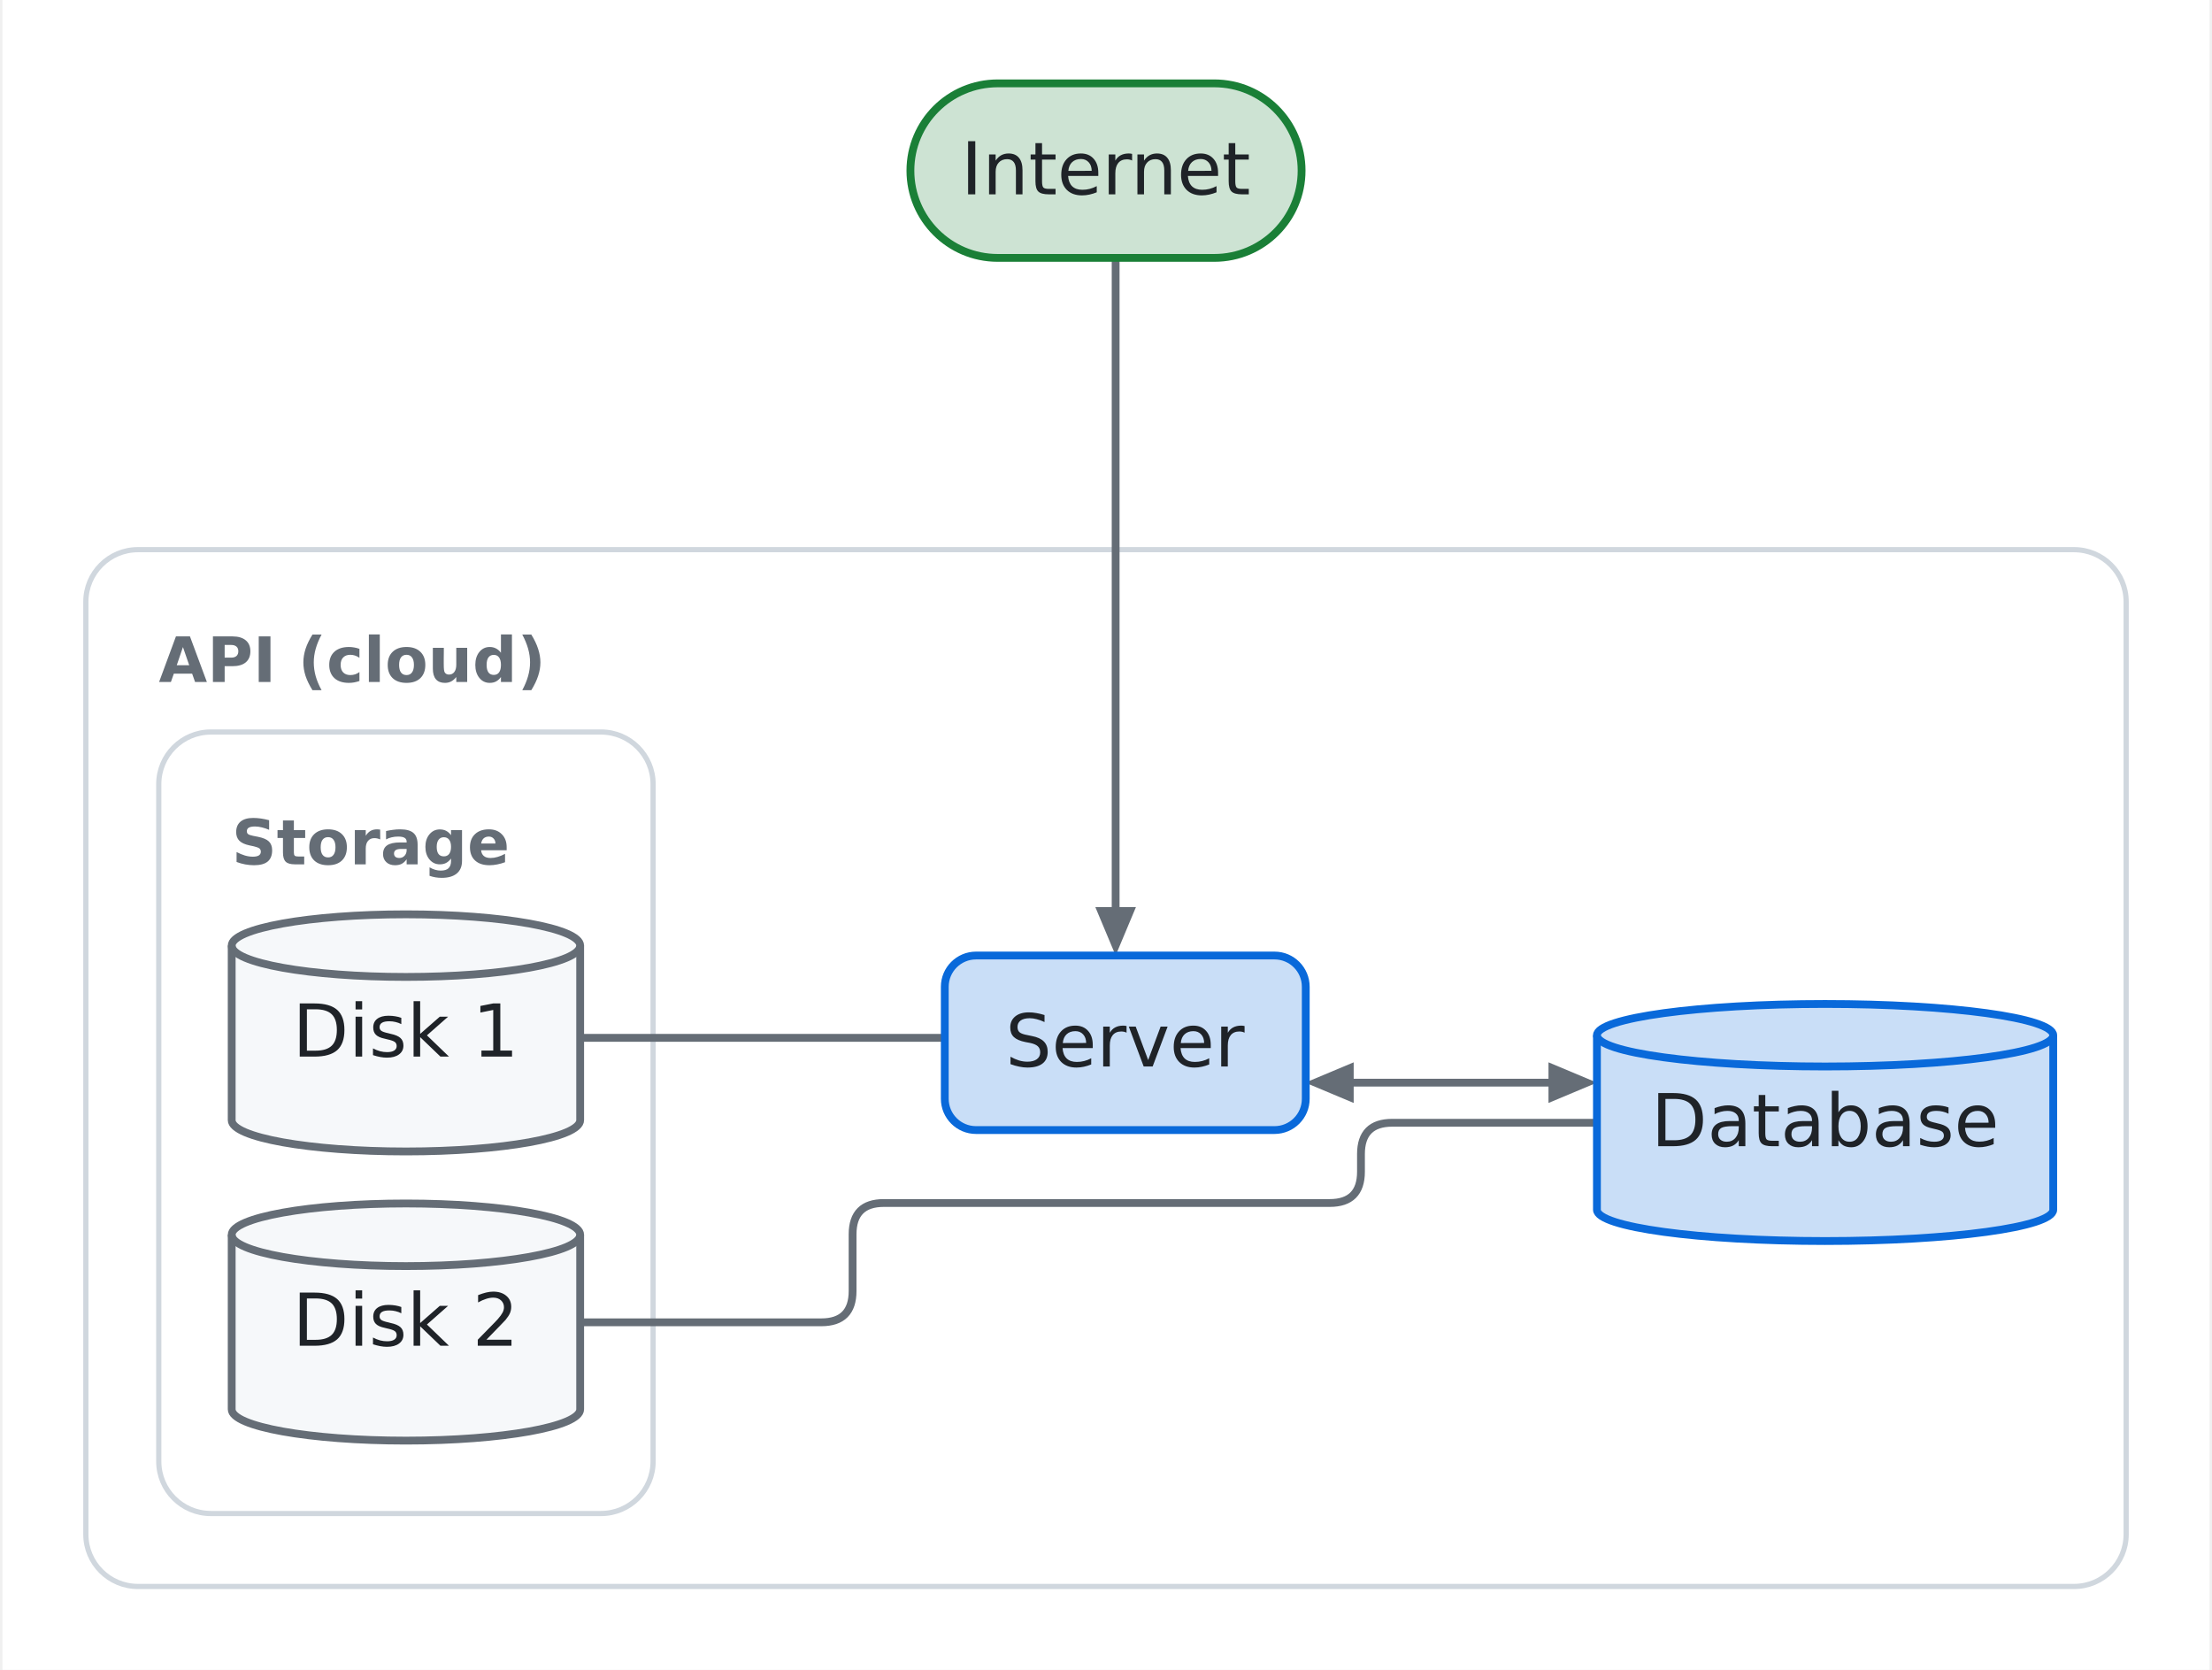
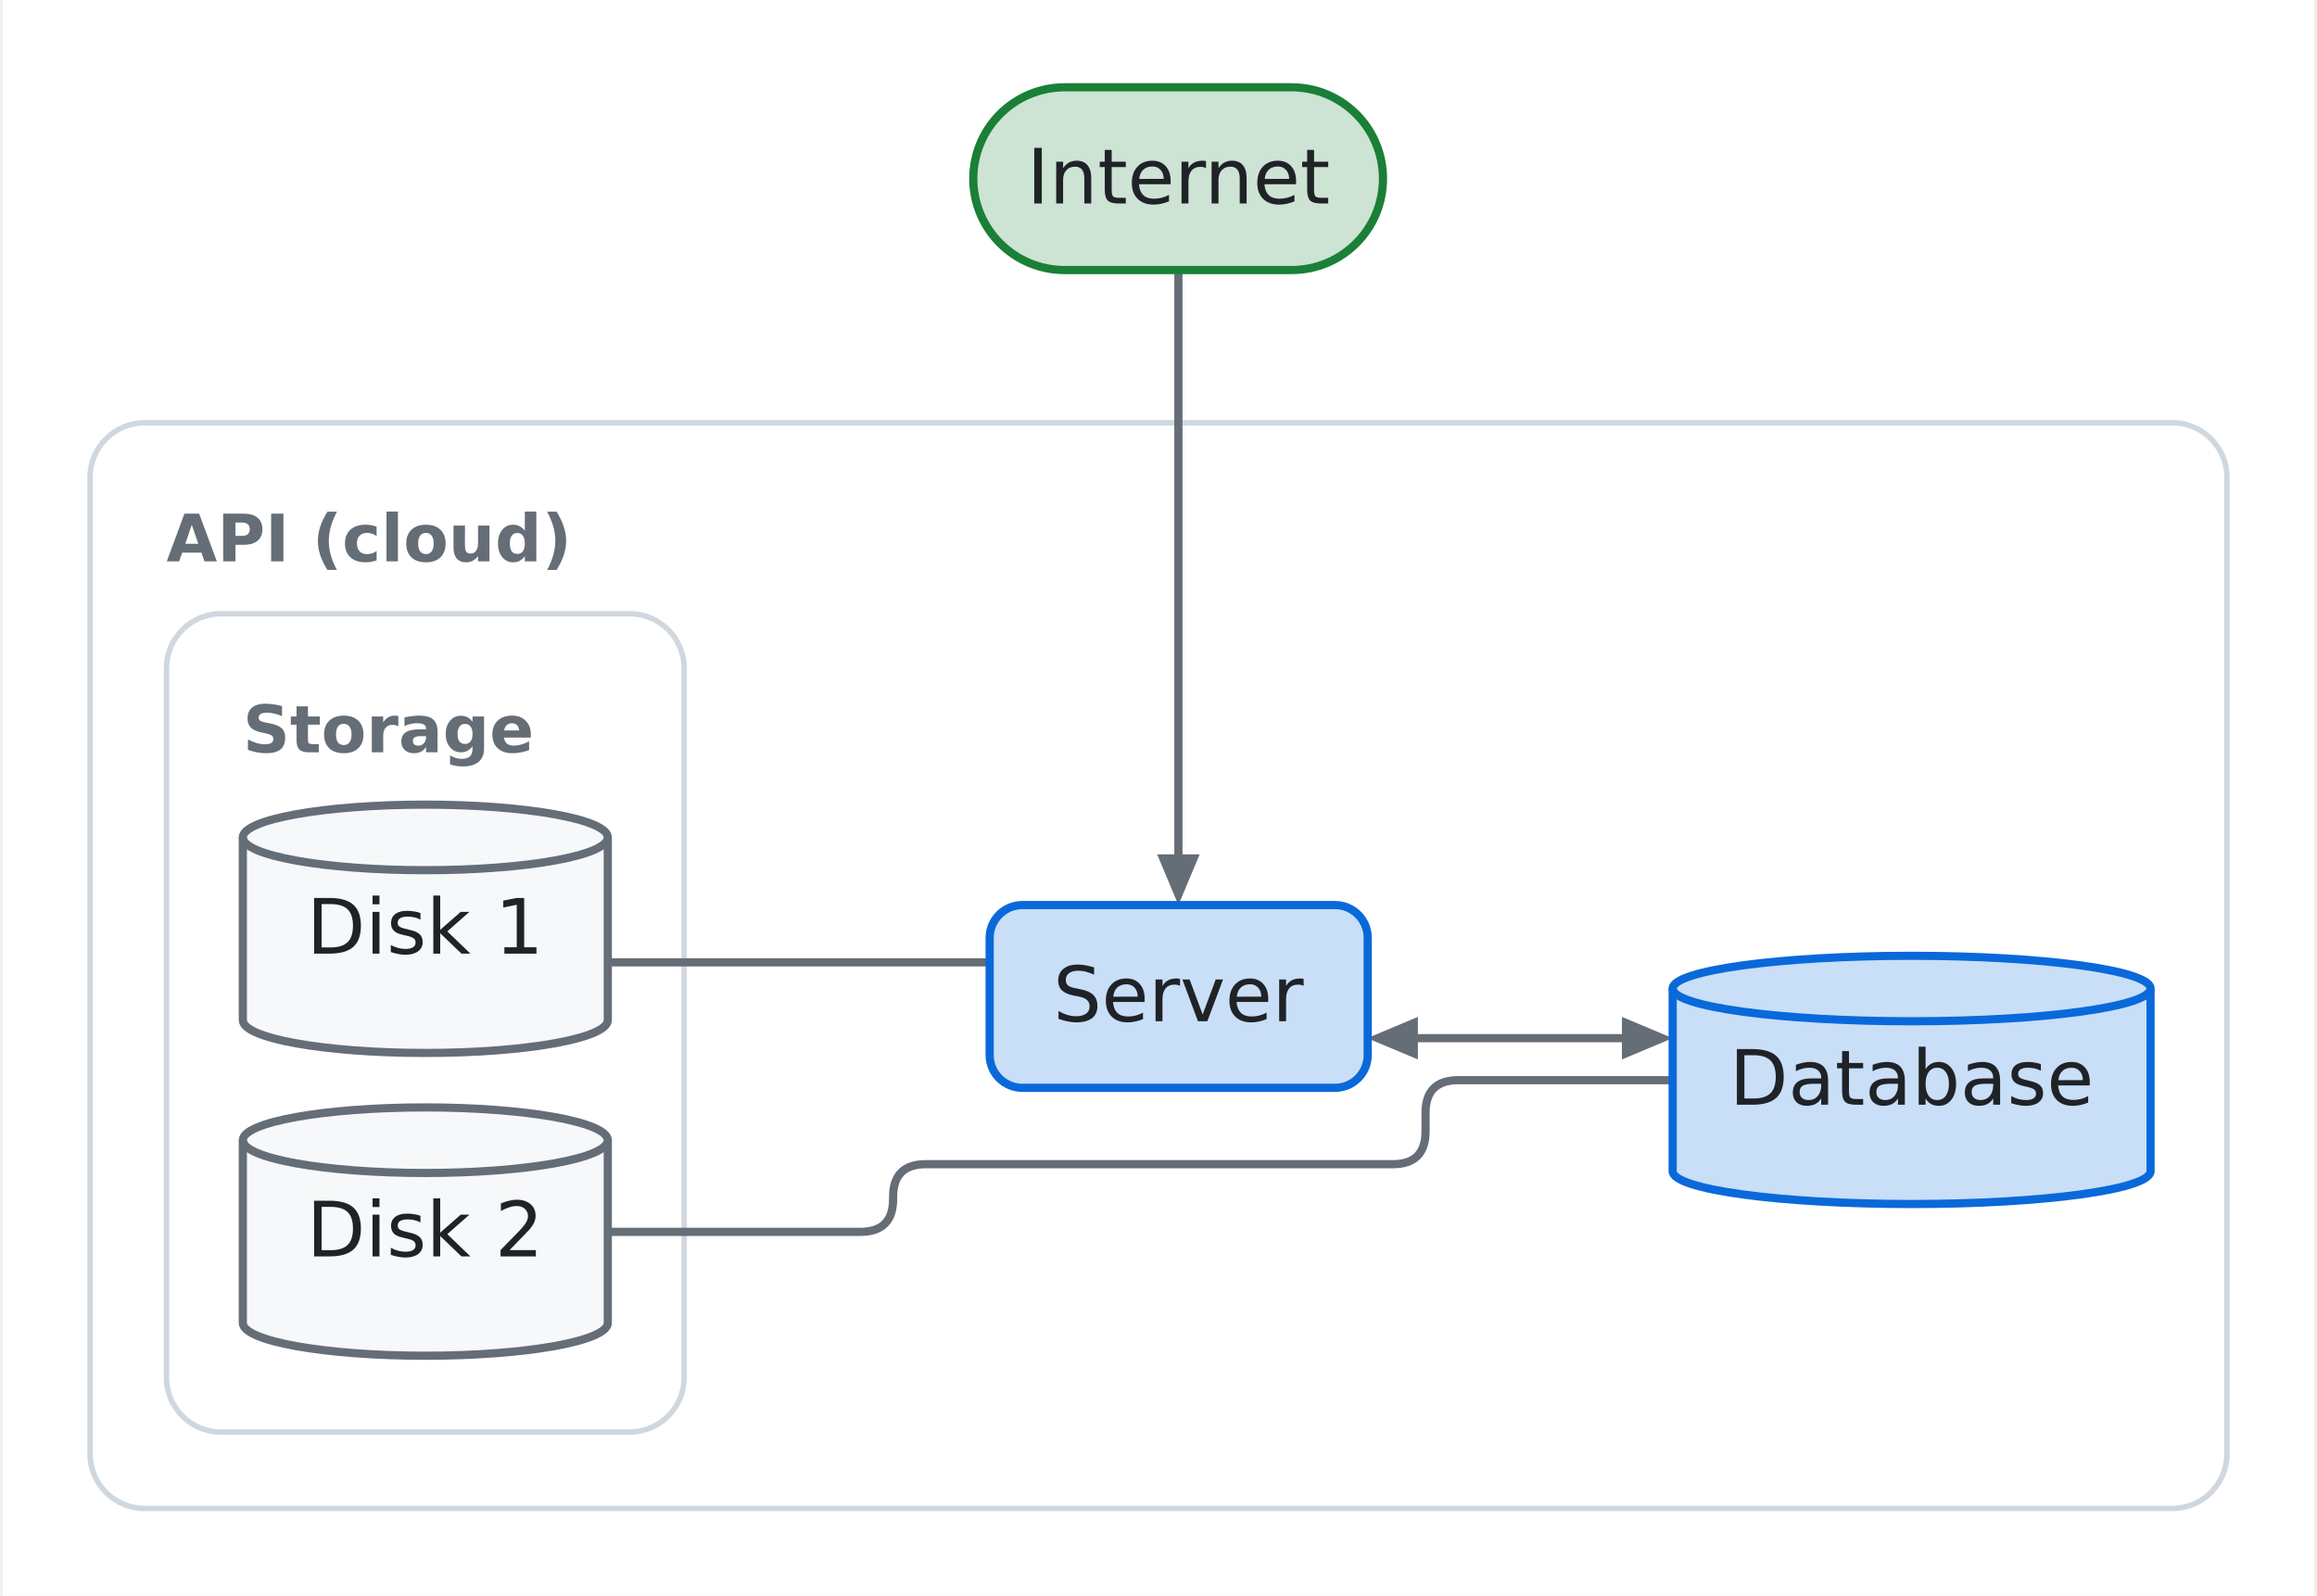
- <svg xmlns="http://www.w3.org/2000/svg" width="424" height="320" viewBox="0 0 423.7 320.5" class="nodal">
+ <svg xmlns="http://www.w3.org/2000/svg" width="424" height="292" viewBox="0 0 423.7 292.5" class="nodal">
  <rect width="100%" height="100%" fill="#ffffff" />
  <g id="api" class="nodal-group">
-     <rect x="16.0" y="105.5" width="391.7" height="199.0" rx="10" fill="#ffffff" stroke="#d0d7de" stroke-width="1" />
-     <text x="30.0" y="130.9" text-anchor="start" font-family="&quot;DejaVu Sans&quot;, sans-serif" font-size="12" font-weight="bold" font-style="normal" fill="#656d76">API (cloud)</text>
+     <rect x="16.0" y="77.5" width="391.7" height="199.0" rx="10" fill="#ffffff" stroke="#d0d7de" stroke-width="1" />
+     <text x="30.0" y="102.9" text-anchor="start" font-family="&quot;DejaVu Sans&quot;, sans-serif" font-size="12" font-weight="bold" font-style="normal" fill="#656d76">API (cloud)</text>
    <g id="storage" class="nodal-group">
-       <rect x="30.0" y="140.5" width="94.9" height="150.0" rx="10" fill="#ffffff" stroke="#d0d7de" stroke-width="1" />
-       <text x="44.0" y="165.9" text-anchor="start" font-family="&quot;DejaVu Sans&quot;, sans-serif" font-size="12" font-weight="bold" font-style="normal" fill="#656d76">Storage</text>
+       <rect x="30.0" y="112.5" width="94.9" height="150.0" rx="10" fill="#ffffff" stroke="#d0d7de" stroke-width="1" />
+       <text x="44.0" y="137.9" text-anchor="start" font-family="&quot;DejaVu Sans&quot;, sans-serif" font-size="12" font-weight="bold" font-style="normal" fill="#656d76">Storage</text>
    </g>
  </g>
  <g id="e0" class="nodal-edge">
-     <path d="M 213.7 49.5 L 213.7 106.3 Q 213.7 112.3 213.7 118.3 L 213.7 175.0" fill="none" stroke="#656d76" stroke-width="1.5" stroke-linecap="butt" stroke-linejoin="round" />
-     <polygon class="nodal-head" points="213.7,183.4 209.8,174.1 217.6,174.1" fill="#656d76" />
+     <path d="M 215.5 49.5 L 215.5 97.5 Q 215.5 103.5 215.5 109.5 L 215.5 157.5" fill="none" stroke="#656d76" stroke-width="1.5" stroke-linecap="butt" stroke-linejoin="round" />
+     <polygon class="nodal-head" points="215.5,165.9 211.6,156.6 219.4,156.6" fill="#656d76" />
  </g>
  <g id="e1" class="nodal-edge">
-     <path d="M 258.5 207.8 L 272.1 207.8 Q 278.1 207.8 284.1 207.8 L 297.8 207.8" fill="none" stroke="#656d76" stroke-width="1.5" stroke-linecap="butt" stroke-linejoin="round" />
-     <polygon class="nodal-head" points="306.1,207.8 296.8,211.7 296.8,203.9" fill="#656d76" />
-     <polygon class="nodal-head" points="250.1,207.8 259.4,203.9 259.4,211.7" fill="#656d76" />
+     <path d="M 258.5 190.3 L 272.1 190.3 Q 278.1 190.3 284.1 190.3 L 297.8 190.3" fill="none" stroke="#656d76" stroke-width="1.5" stroke-linecap="butt" stroke-linejoin="round" />
+     <polygon class="nodal-head" points="306.1,190.3 296.8,194.2 296.8,186.4" fill="#656d76" />
+     <polygon class="nodal-head" points="250.1,190.3 259.4,186.4 259.4,194.2" fill="#656d76" />
  </g>
  <g id="e2" class="nodal-edge">
-     <path d="M 110.9 199.2 L 139.9 199.2 Q 145.9 199.2 151.9 199.2 L 180.9 199.2" fill="none" stroke="#656d76" stroke-width="1.5" stroke-linecap="round" stroke-linejoin="round" />
+     <path d="M 110.9 176.4 L 139.9 176.4 Q 145.9 176.4 151.9 176.4 L 180.9 176.4" fill="none" stroke="#656d76" stroke-width="1.5" stroke-linecap="round" stroke-linejoin="round" />
  </g>
  <g id="e3" class="nodal-edge">
-     <path d="M 110.9 253.8 L 157.2 253.8 Q 163.2 253.8 163.2 247.8 L 163.2 236.9 Q 163.2 230.9 169.2 230.9 L 209.5 230.9 Q 215.5 230.9 221.5 230.9 L 254.8 230.9 Q 260.8 230.9 260.8 224.9 L 260.8 221.5 Q 260.8 215.5 266.8 215.5 L 306.1 215.5" fill="none" stroke="#656d76" stroke-width="1.5" stroke-linecap="round" stroke-linejoin="round" />
+     <path d="M 110.9 225.8 L 157.2 225.8 Q 163.2 225.8 163.2 219.8 L 163.2 219.4 Q 163.2 213.4 169.2 213.4 L 209.5 213.4 Q 215.5 213.4 221.5 213.4 L 254.8 213.4 Q 260.8 213.4 260.8 207.4 L 260.8 204.0 Q 260.8 198.0 266.8 198.0 L 306.1 198.0" fill="none" stroke="#656d76" stroke-width="1.5" stroke-linecap="round" stroke-linejoin="round" />
  </g>
  <g id="db" class="nodal-node blue">
-     <path d="M306.1,198.7 A43.8,6 0 0 1 393.7,198.7 V232.2 A43.8,6 0 0 1 306.1,232.2 Z" fill="#c9def7" stroke="#0969da" stroke-width="1.5" />
-     <path d="M306.1,198.7 A43.8,6 0 0 0 393.7,198.7" fill="none" stroke="#0969da" stroke-width="1.5" />
-     <text x="349.9" y="220.0" text-anchor="middle" font-family="&quot;DejaVu Sans&quot;, sans-serif" font-size="14" font-weight="normal" font-style="normal" fill="#1f2328">Database</text>
+     <path d="M306.1,181.2 A43.8,6 0 0 1 393.7,181.2 V214.7 A43.8,6 0 0 1 306.1,214.7 Z" fill="#c9def7" stroke="#0969da" stroke-width="1.5" />
+     <path d="M306.1,181.2 A43.8,6 0 0 0 393.7,181.2" fill="none" stroke="#0969da" stroke-width="1.5" />
+     <text x="349.9" y="202.5" text-anchor="middle" font-family="&quot;DejaVu Sans&quot;, sans-serif" font-size="14" font-weight="normal" font-style="normal" fill="#1f2328">Database</text>
  </g>
  <g id="server" class="nodal-node accent">
-     <rect x="180.9" y="183.4" width="69.3" height="33.5" rx="6" fill="#c9def7" stroke="#0969da" stroke-width="1.5" />
-     <text x="215.5" y="204.7" text-anchor="middle" font-family="&quot;DejaVu Sans&quot;, sans-serif" font-size="14" font-weight="normal" font-style="normal" fill="#1f2328">Server</text>
+     <rect x="180.9" y="165.9" width="69.3" height="33.5" rx="6" fill="#c9def7" stroke="#0969da" stroke-width="1.5" />
+     <text x="215.5" y="187.2" text-anchor="middle" font-family="&quot;DejaVu Sans&quot;, sans-serif" font-size="14" font-weight="normal" font-style="normal" fill="#1f2328">Server</text>
  </g>
  <g id="disk1" class="nodal-node">
-     <path d="M44.0,181.5 A33.4,6 0 0 1 110.9,181.5 V215.0 A33.4,6 0 0 1 44.0,215.0 Z" fill="#f6f8fa" stroke="#656d76" stroke-width="1.5" />
-     <path d="M44.0,181.5 A33.4,6 0 0 0 110.9,181.5" fill="none" stroke="#656d76" stroke-width="1.5" />
-     <text x="77.4" y="202.8" text-anchor="middle" font-family="&quot;DejaVu Sans&quot;, sans-serif" font-size="14" font-weight="normal" font-style="normal" fill="#1f2328">Disk 1</text>
+     <path d="M44.0,153.5 A33.4,6 0 0 1 110.9,153.5 V187.0 A33.4,6 0 0 1 44.0,187.0 Z" fill="#f6f8fa" stroke="#656d76" stroke-width="1.5" />
+     <path d="M44.0,153.5 A33.4,6 0 0 0 110.9,153.5" fill="none" stroke="#656d76" stroke-width="1.5" />
+     <text x="77.4" y="174.8" text-anchor="middle" font-family="&quot;DejaVu Sans&quot;, sans-serif" font-size="14" font-weight="normal" font-style="normal" fill="#1f2328">Disk 1</text>
  </g>
  <g id="disk2" class="nodal-node">
-     <path d="M44.0,237.0 A33.4,6 0 0 1 110.9,237.0 V270.5 A33.4,6 0 0 1 44.0,270.5 Z" fill="#f6f8fa" stroke="#656d76" stroke-width="1.5" />
-     <path d="M44.0,237.0 A33.4,6 0 0 0 110.9,237.0" fill="none" stroke="#656d76" stroke-width="1.5" />
-     <text x="77.4" y="258.3" text-anchor="middle" font-family="&quot;DejaVu Sans&quot;, sans-serif" font-size="14" font-weight="normal" font-style="normal" fill="#1f2328">Disk 2</text>
+     <path d="M44.0,209.0 A33.4,6 0 0 1 110.9,209.0 V242.5 A33.4,6 0 0 1 44.0,242.5 Z" fill="#f6f8fa" stroke="#656d76" stroke-width="1.5" />
+     <path d="M44.0,209.0 A33.4,6 0 0 0 110.9,209.0" fill="none" stroke="#656d76" stroke-width="1.5" />
+     <text x="77.4" y="230.3" text-anchor="middle" font-family="&quot;DejaVu Sans&quot;, sans-serif" font-size="14" font-weight="normal" font-style="normal" fill="#1f2328">Disk 2</text>
  </g>
  <g id="gateway" class="nodal-node green">
-     <rect x="174.3" y="16.0" width="75.1" height="33.5" rx="16.75" fill="#cde3d3" stroke="#1a7f37" stroke-width="1.5" />
-     <text x="211.8" y="37.3" text-anchor="middle" font-family="&quot;DejaVu Sans&quot;, sans-serif" font-size="14" font-weight="normal" font-style="normal" fill="#1f2328">Internet</text>
+     <rect x="177.9" y="16.0" width="75.1" height="33.5" rx="16.75" fill="#cde3d3" stroke="#1a7f37" stroke-width="1.5" />
+     <text x="215.5" y="37.3" text-anchor="middle" font-family="&quot;DejaVu Sans&quot;, sans-serif" font-size="14" font-weight="normal" font-style="normal" fill="#1f2328">Internet</text>
  </g>
</svg>
